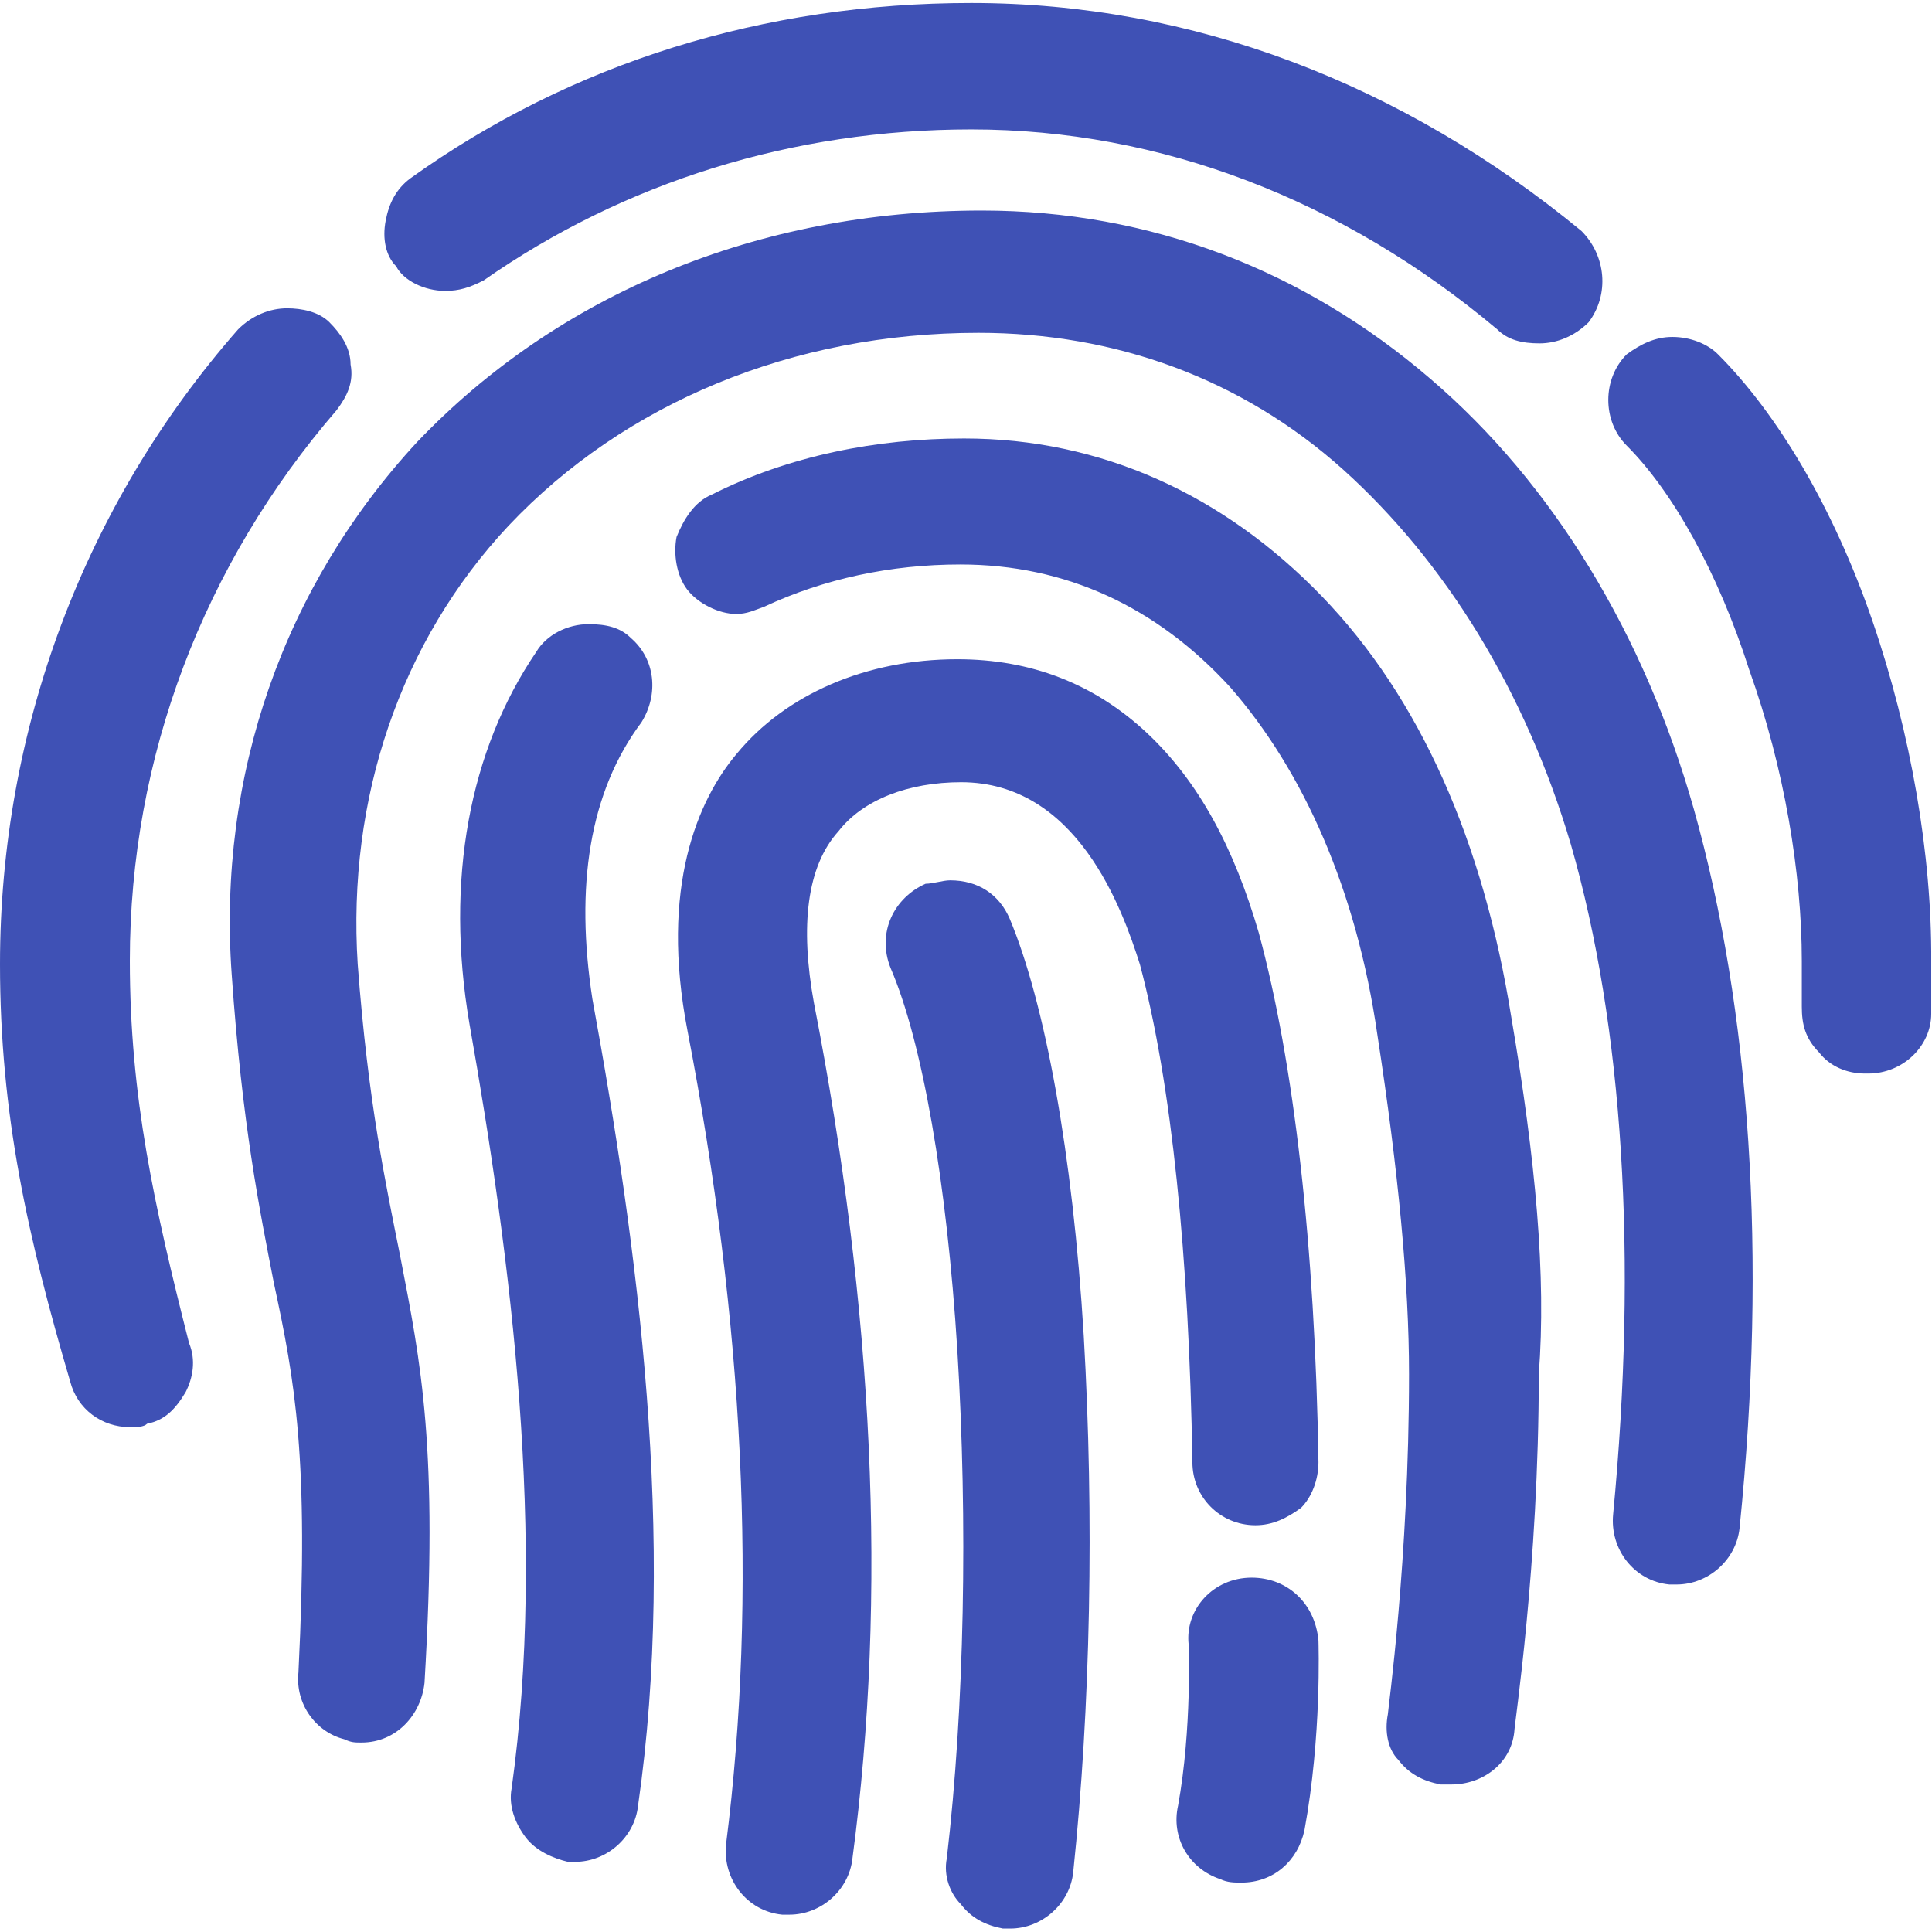
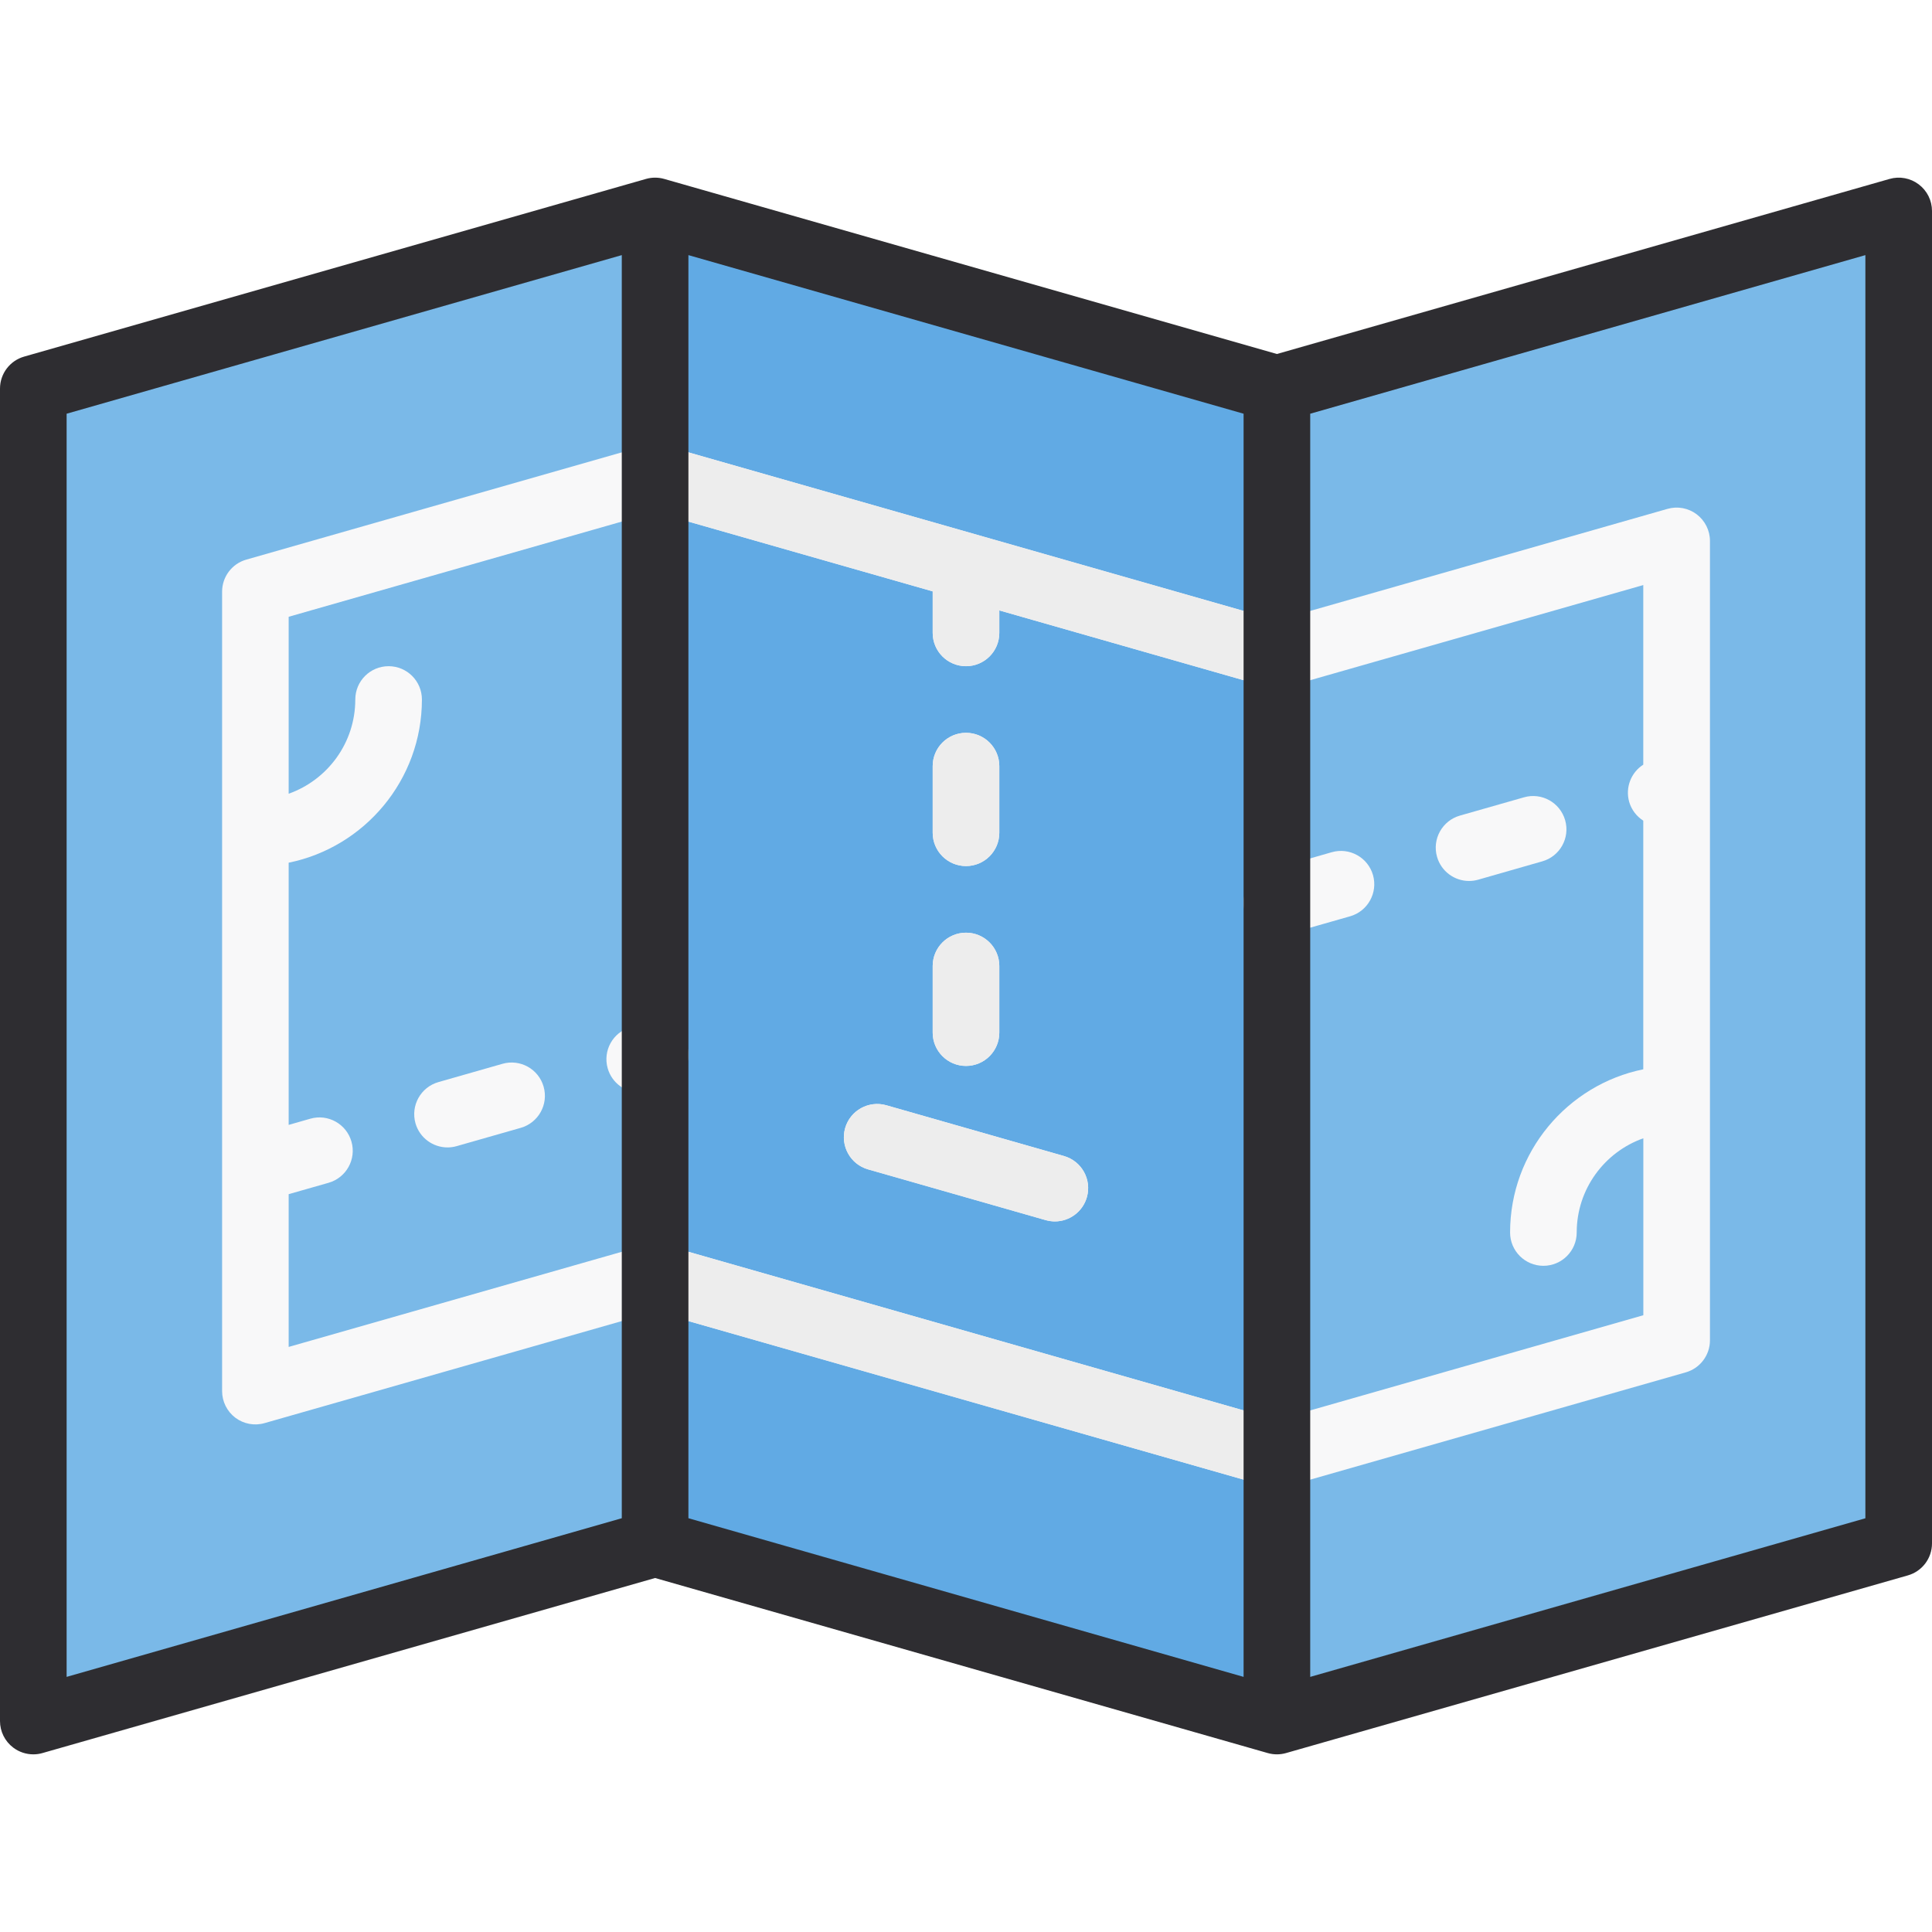
<svg xmlns="http://www.w3.org/2000/svg" width="128px" height="128px" viewBox="0 0 128 128" version="1.1">
  <g id="surface1">
-     <path style=" stroke:none;fill-rule:nonzero;fill:rgb(24.706%,31.765%,70.98%);fill-opacity:1;" d="M 124.051 41.125 C 121.5 33.699 117.773 27.426 113.824 23.477 C 113.125 22.773 111.977 22.324 110.801 22.324 C 109.648 22.324 108.699 22.801 107.773 23.477 C 106.148 25.102 106.148 27.898 107.773 29.523 C 110.801 32.551 113.824 37.898 115.898 44.398 C 118.227 50.898 119.375 57.875 119.375 63.676 C 119.375 64.602 119.375 66 119.375 66.699 C 119.375 67.852 119.602 68.801 120.523 69.727 C 121.227 70.648 122.375 71.125 123.551 71.125 L 123.773 71.125 C 126.102 71.125 127.949 69.273 127.949 67.176 C 127.949 66.25 127.949 64.625 127.949 63.699 C 128 56.676 126.602 48.551 124.051 41.125 Z M 29.5 19.273 C 30.426 19.273 31.125 19.051 32.051 18.574 C 41.352 12.074 52.5 8.574 64.352 8.574 C 76.898 8.574 88.977 13.227 99.199 21.824 C 99.898 22.523 100.824 22.75 102 22.75 C 103.148 22.75 104.324 22.273 105.25 21.352 C 106.648 19.5 106.398 16.926 104.773 15.301 C 92.926 5.551 79 0.199 64.352 0.199 C 50.648 0.199 37.875 4.148 27.176 11.824 C 26.25 12.523 25.773 13.449 25.551 14.625 C 25.324 15.801 25.551 16.949 26.25 17.648 C 26.727 18.574 28.102 19.273 29.5 19.273 Z M 8.602 63.648 C 8.602 50.176 13.477 37.398 22.301 27.176 C 23 26.25 23.449 25.324 23.227 24.148 C 23.227 23 22.523 22.051 21.824 21.352 C 21.125 20.648 19.977 20.426 19.023 20.426 C 17.875 20.426 16.699 20.898 15.773 21.824 C 5.574 33.449 0 48.324 0 63.875 C 0 73.875 1.852 82 4.648 91.523 C 5.125 93.375 6.75 94.551 8.602 94.551 C 9.074 94.551 9.523 94.551 9.75 94.324 C 10.898 94.102 11.602 93.398 12.301 92.227 C 12.773 91.301 13 90.125 12.523 88.977 C 10.227 79.926 8.602 72.699 8.602 63.648 Z M 8.602 63.648 " />
-     <path style=" stroke:none;fill-rule:nonzero;fill:rgb(24.706%,31.765%,70.98%);fill-opacity:1;" d="M 94.773 25.102 C 86.398 17.898 76.199 13.949 65.051 13.949 C 50.176 13.949 36.949 19.523 27.648 29.273 C 18.824 38.801 14.398 51.352 15.352 64.574 C 16.051 74.574 17.199 80.148 18.148 85.023 C 19.551 91.523 20.477 96.648 19.773 110.801 C 19.551 112.898 20.926 114.75 22.801 115.227 C 23.273 115.449 23.5 115.449 23.949 115.449 C 26.273 115.449 27.898 113.602 28.125 111.5 C 29.051 95.926 27.898 90.352 26.5 83.148 C 25.574 78.5 24.398 73.148 23.699 63.875 C 23 52.949 26.5 42.5 33.699 34.824 C 41.375 26.699 52.523 22.051 64.824 22.051 C 73.875 22.051 82.25 25.074 88.977 31.102 C 95.699 37.148 101.051 45.727 104.074 55.949 C 107.551 68.023 108.5 83.352 106.875 100.324 C 106.648 102.648 108.273 104.75 110.602 104.977 C 110.824 104.977 110.824 104.977 111.074 104.977 C 113.176 104.977 115.023 103.352 115.25 101.25 C 117.102 83.125 115.949 66.875 112.227 53.625 C 108.949 42.051 102.898 32.051 94.773 25.102 Z M 94.773 25.102 " />
-     <path style=" stroke:none;fill-rule:nonzero;fill:rgb(24.706%,31.765%,70.98%);fill-opacity:1;" d="M 100.125 67.375 C 98.273 55.75 94.074 46.227 87.574 39.5 C 81.074 32.773 72.949 29.051 63.875 29.051 C 58.074 29.051 52.25 30.199 47.148 32.773 C 46 33.25 45.301 34.398 44.824 35.574 C 44.602 36.727 44.824 38.125 45.523 39.051 C 46.227 39.977 47.625 40.676 48.773 40.676 C 49.477 40.676 49.926 40.449 50.625 40.199 C 54.574 38.352 59 37.398 63.625 37.398 C 70.602 37.398 76.625 40.199 81.5 45.523 C 86.375 51.102 89.875 59 91.25 68.523 C 92.648 77.574 93.352 85.023 93.352 91.051 C 93.352 103.352 91.949 113.352 91.949 113.574 C 91.727 114.727 91.949 115.898 92.648 116.602 C 93.352 117.523 94.273 118 95.449 118.227 C 95.676 118.227 95.926 118.227 96.148 118.227 C 98.25 118.227 100.102 116.824 100.324 114.75 C 100.324 114.273 101.949 103.824 101.949 91.051 C 102.449 84.551 101.75 76.898 100.125 67.375 Z M 42.5 47.852 C 43.648 46 43.426 43.676 41.801 42.273 C 41.102 41.574 40.176 41.352 39 41.352 C 37.602 41.352 36.199 42.051 35.523 43.199 C 31.102 49.699 29.477 58.301 31.102 67.824 C 33.898 83.625 36.199 101.977 33.898 118.477 C 33.676 119.625 34.125 120.801 34.824 121.727 C 35.523 122.648 36.676 123.125 37.625 123.352 C 37.852 123.352 37.852 123.352 38.102 123.352 C 40.199 123.352 42.051 121.727 42.273 119.625 C 44.824 101.977 42.273 82.699 39.25 66.199 C 38.102 58.773 39.023 52.5 42.5 47.852 Z M 82.926 104.523 C 80.375 104.523 78.5 106.625 78.75 108.949 C 78.75 108.949 78.977 114.523 78.051 119.625 C 77.574 121.727 78.75 123.801 80.852 124.5 C 81.324 124.727 81.773 124.727 82.25 124.727 C 84.352 124.727 85.977 123.324 86.426 121.25 C 87.574 114.977 87.352 108.949 87.352 108.699 C 87.125 106.176 85.25 104.523 82.926 104.523 Z M 82.926 104.523 " />
-     <path style=" stroke:none;fill-rule:nonzero;fill:rgb(24.706%,31.765%,70.98%);fill-opacity:1;" d="M 75.977 48.551 C 72.5 45.301 68.301 43.676 63.426 43.676 C 57.375 43.676 52.051 46 48.801 49.949 C 46.25 52.977 43.699 58.773 45.551 68.301 C 49.273 87.574 50.199 105.699 48.102 122.199 C 47.875 124.523 49.5 126.625 51.824 126.852 C 52.051 126.852 52.301 126.852 52.301 126.852 C 54.398 126.852 56.25 125.227 56.477 123.125 C 58.801 105.699 57.875 86.648 53.926 66.449 C 53 61.352 53.449 57.398 55.551 55.074 C 57.176 52.977 60.199 51.824 63.676 51.824 C 71.352 51.824 74.352 60.199 75.523 63.898 C 77.625 71.801 78.773 83.176 79 96.875 C 79 99.199 80.852 101.051 83.176 101.051 C 84.324 101.051 85.273 100.574 86.199 99.898 C 86.898 99.199 87.352 98.051 87.352 96.875 C 87.125 82.477 85.727 70.398 83.398 61.801 C 81.773 56.227 79.449 51.801 75.977 48.551 Z M 75.977 48.551 " />
-     <path style=" stroke:none;fill-rule:nonzero;fill:rgb(24.706%,31.765%,70.98%);fill-opacity:1;" d="M 66.898 60.875 C 66.199 59.25 64.801 58.324 62.949 58.324 C 62.477 58.324 61.801 58.551 61.324 58.551 C 59.227 59.477 58.074 61.801 59 64.125 C 61.102 69 62.727 78.301 63.426 89.449 C 64.125 100.824 63.898 113.148 62.727 123.125 C 62.5 124.273 62.949 125.449 63.648 126.148 C 64.352 127.074 65.273 127.551 66.449 127.773 C 66.676 127.773 66.676 127.773 66.926 127.773 C 69.023 127.773 70.875 126.148 71.102 124.051 C 72.25 113.125 72.5 100.574 71.801 88.5 C 71.074 76.426 69.227 66.449 66.898 60.875 Z M 66.898 60.875 " />
+     <path style=" stroke:none;fill-rule:nonzero;fill:rgb(47.843%,72.549%,90.98%);fill-opacity:1;" d="M 125.793 13.977 L 125.793 102.254 L 84.598 114.023 L 43.402 102.254 L 2.207 114.023 L 2.207 25.746 L 43.402 13.977 L 84.598 25.746 Z M 125.793 13.977 " />
+     <path style=" stroke:none;fill-rule:nonzero;fill:rgb(38.039%,66.667%,89.412%);fill-opacity:1;" d="M 43.402 13.977 L 43.402 102.254 L 84.598 114.023 L 84.598 25.746 Z M 43.402 13.977 " />
+     <path style=" stroke:none;fill-rule:nonzero;fill:rgb(97.255%,97.255%,97.647%);fill-opacity:1;" d="M 112.41 34.074 C 111.855 33.656 111.141 33.523 110.473 33.715 L 84.598 41.105 L 44.008 29.512 C 43.613 29.398 43.191 29.398 42.797 29.512 L 16.312 37.078 C 15.367 37.348 14.715 38.215 14.715 39.199 L 14.715 92.164 C 14.715 92.855 15.039 93.508 15.59 93.926 C 16.145 94.344 16.859 94.477 17.527 94.285 L 43.402 86.895 L 83.992 98.488 C 84.188 98.547 84.395 98.574 84.598 98.574 C 84.801 98.574 85.008 98.547 85.203 98.488 L 111.688 90.922 C 112.633 90.652 113.289 89.785 113.289 88.801 L 113.289 35.836 C 113.289 35.145 112.961 34.492 112.41 34.074 Z M 84.598 94.074 L 44.008 82.477 C 43.812 82.418 43.605 82.391 43.402 82.391 C 43.199 82.391 42.992 82.418 42.797 82.477 L 19.125 89.238 L 19.125 79.117 L 21.77 78.363 C 22.941 78.027 23.621 76.805 23.285 75.633 C 22.949 74.461 21.727 73.781 20.559 74.117 L 19.125 74.527 L 19.125 57.156 C 24.156 56.133 27.953 51.672 27.953 46.344 C 27.953 45.125 26.965 44.137 25.746 44.137 C 24.527 44.137 23.539 45.125 23.539 46.344 C 23.539 49.223 21.695 51.676 19.125 52.586 L 19.125 40.863 L 43.402 33.926 L 61.793 39.18 L 61.793 41.93 C 61.793 43.152 62.781 44.137 64 44.137 C 65.219 44.137 66.207 43.152 66.207 41.93 L 66.207 40.441 L 83.992 45.523 C 84.387 45.637 84.809 45.637 85.203 45.523 L 108.871 38.762 L 108.871 50.66 C 108.07 51.172 107.664 52.168 107.938 53.129 C 108.094 53.664 108.438 54.094 108.871 54.371 L 108.871 70.844 C 103.844 71.867 100.047 76.328 100.047 81.656 C 100.047 82.875 101.035 83.863 102.254 83.863 C 103.473 83.863 104.461 82.875 104.461 81.656 C 104.461 78.777 106.305 76.324 108.875 75.414 L 108.875 87.137 Z M 84.598 94.074 " />
+     <path style=" stroke:none;fill-rule:nonzero;fill:rgb(97.255%,97.255%,97.647%);fill-opacity:1;" d="M 88.234 56.461 L 83.992 57.676 C 82.82 58.008 82.141 59.23 82.477 60.402 C 82.754 61.371 83.637 62.004 84.598 62.004 C 84.797 62.004 85 61.977 85.203 61.918 L 89.449 60.707 C 90.621 60.371 91.297 59.148 90.965 57.977 C 90.629 56.805 89.406 56.125 88.234 56.461 Z M 88.234 56.461 " />
+     <path style=" stroke:none;fill-rule:nonzero;fill:rgb(97.255%,97.255%,97.647%);fill-opacity:1;" d="M 103.695 54.34 C 103.359 53.168 102.137 52.488 100.969 52.824 L 96.723 54.035 C 95.551 54.371 94.871 55.594 95.207 56.766 C 95.484 57.734 96.367 58.367 97.328 58.367 C 97.527 58.367 97.734 58.34 97.938 58.281 L 102.18 57.066 C 103.352 56.734 104.031 55.512 103.695 54.34 Z M 103.695 54.34 " />
+     <path style=" stroke:none;fill-rule:nonzero;fill:rgb(97.255%,97.255%,97.647%);fill-opacity:1;" d="M 42.797 67.762 L 41.777 68.055 C 40.605 68.391 39.926 69.609 40.262 70.781 C 40.539 71.75 41.422 72.383 42.383 72.383 C 42.582 72.383 42.789 72.355 42.988 72.297 L 44.008 72.008 C 45.18 71.672 45.859 70.449 45.523 69.277 C 45.191 68.105 43.969 67.43 42.797 67.762 Z M 42.797 67.762 " />
+     <path style=" stroke:none;fill-rule:nonzero;fill:rgb(97.255%,97.255%,97.647%);fill-opacity:1;" d="M 33.289 70.48 L 29.047 71.691 C 27.871 72.027 27.195 73.25 27.527 74.422 C 27.805 75.391 28.691 76.02 29.648 76.02 C 29.852 76.02 30.055 75.992 30.258 75.934 L 34.5 74.723 C 35.672 74.387 36.352 73.168 36.016 71.996 C 35.684 70.824 34.461 70.145 33.289 70.48 Z M 33.289 70.48 " />
+     <path style=" stroke:none;fill-rule:nonzero;fill:rgb(97.255%,97.255%,97.647%);fill-opacity:1;" d="M 70.492 76.59 L 58.723 73.227 C 57.551 72.891 56.328 73.57 55.992 74.742 C 55.66 75.914 56.336 77.137 57.508 77.473 L 69.277 80.836 C 69.48 80.891 69.684 80.922 69.887 80.922 C 70.848 80.922 71.73 80.289 72.008 79.32 C 72.344 78.148 71.664 76.926 70.492 76.59 Z M 70.492 76.59 " />
+     <path style=" stroke:none;fill-rule:nonzero;fill:rgb(97.255%,97.255%,97.647%);fill-opacity:1;" d="M 64 57.379 C 65.219 57.379 66.207 56.391 66.207 55.172 L 66.207 50.758 C 66.207 49.539 65.219 48.551 64 48.551 C 62.781 48.551 61.793 49.539 61.793 50.758 L 61.793 55.172 C 61.793 56.391 62.781 57.379 64 57.379 Z M 64 57.379 " />
+     <path style=" stroke:none;fill-rule:nonzero;fill:rgb(97.255%,97.255%,97.647%);fill-opacity:1;" d="M 64 70.621 C 65.219 70.621 66.207 69.633 66.207 68.414 L 66.207 64 C 66.207 62.781 65.219 61.793 64 61.793 C 62.781 61.793 61.793 62.781 61.793 64 L 61.793 68.414 C 61.793 69.633 62.781 70.621 64 70.621 Z M 64 70.621 " />
+     <path style=" stroke:none;fill-rule:nonzero;fill:rgb(92.941%,92.941%,92.941%);fill-opacity:1;" d="M 44.008 82.477 C 43.812 82.418 43.605 82.391 43.402 82.391 L 43.402 86.895 L 83.992 98.488 C 84.188 98.547 84.395 98.574 84.598 98.574 L 84.598 94.074 Z M 44.008 82.477 " />
+     <path style=" stroke:none;fill-rule:nonzero;fill:rgb(92.941%,92.941%,92.941%);fill-opacity:1;" d="M 61.793 39.18 L 61.793 41.93 C 61.793 43.152 62.781 44.137 64 44.137 C 65.219 44.137 66.207 43.152 66.207 41.93 L 66.207 40.441 L 83.992 45.523 C 84.188 45.582 84.395 45.609 84.598 45.609 L 84.598 41.105 L 44.008 29.512 C 43.812 29.453 43.605 29.426 43.402 29.426 L 43.402 33.926 Z M 61.793 39.18 " />
+     <path style=" stroke:none;fill-rule:nonzero;fill:rgb(92.941%,92.941%,92.941%);fill-opacity:1;" d="M 83.992 57.676 C 82.82 58.008 82.141 59.23 82.477 60.402 C 82.754 61.371 83.637 62.004 84.598 62.004 L 84.598 57.5 Z M 83.992 57.676 " />
+     <path style=" stroke:none;fill-rule:nonzero;fill:rgb(92.941%,92.941%,92.941%);fill-opacity:1;" d="M 44.008 72.008 C 45.18 71.672 45.859 70.449 45.523 69.277 C 45.246 68.309 44.363 67.68 43.402 67.68 L 43.402 72.18 Z M 44.008 72.008 " />
+     <path style=" stroke:none;fill-rule:nonzero;fill:rgb(92.941%,92.941%,92.941%);fill-opacity:1;" d="M 70.492 76.59 L 58.723 73.227 C 57.551 72.891 56.328 73.57 55.992 74.742 C 55.66 75.914 56.336 77.137 57.508 77.473 L 69.277 80.836 C 69.48 80.891 69.684 80.922 69.887 80.922 C 70.848 80.922 71.73 80.289 72.008 79.32 C 72.344 78.148 71.664 76.926 70.492 76.59 Z M 70.492 76.59 " />
+     <path style=" stroke:none;fill-rule:nonzero;fill:rgb(92.941%,92.941%,92.941%);fill-opacity:1;" d="M 64 57.379 C 65.219 57.379 66.207 56.391 66.207 55.172 L 66.207 50.758 C 66.207 49.539 65.219 48.551 64 48.551 C 62.781 48.551 61.793 49.539 61.793 50.758 L 61.793 55.172 C 61.793 56.391 62.781 57.379 64 57.379 Z M 64 57.379 " />
+     <path style=" stroke:none;fill-rule:nonzero;fill:rgb(92.941%,92.941%,92.941%);fill-opacity:1;" d="M 64 70.621 C 65.219 70.621 66.207 69.633 66.207 68.414 L 66.207 64 C 66.207 62.781 65.219 61.793 64 61.793 C 62.781 61.793 61.793 62.781 61.793 64 L 61.793 68.414 C 61.793 69.633 62.781 70.621 64 70.621 Z M 64 70.621 " />
+     <path style=" stroke:none;fill-rule:nonzero;fill:rgb(18.039%,17.647%,19.216%);fill-opacity:1;" d="M 127.121 12.215 C 126.57 11.797 125.852 11.664 125.188 11.855 L 84.598 23.453 L 44.008 11.855 C 43.613 11.742 43.191 11.742 42.797 11.855 L 1.602 23.625 C 0.652 23.895 0 24.762 0 25.746 L 0 114.023 C 0 114.715 0.324 115.367 0.879 115.785 C 1.266 116.078 1.734 116.23 2.207 116.23 C 2.41 116.23 2.613 116.203 2.812 116.145 L 43.402 104.547 L 83.992 116.145 C 84.387 116.258 84.809 116.258 85.203 116.145 L 126.398 104.375 C 127.348 104.105 128 103.238 128 102.254 L 128 13.977 C 128 13.285 127.676 12.633 127.121 12.215 Z M 45.609 16.902 L 82.391 27.41 L 82.391 111.098 L 45.609 100.586 Z M 4.414 27.41 L 41.195 16.902 L 41.195 100.586 L 4.414 111.098 Z M 123.586 100.59 L 86.805 111.098 L 86.805 27.41 L 123.586 16.902 Z M 123.586 100.59 " />
  </g>
</svg>
